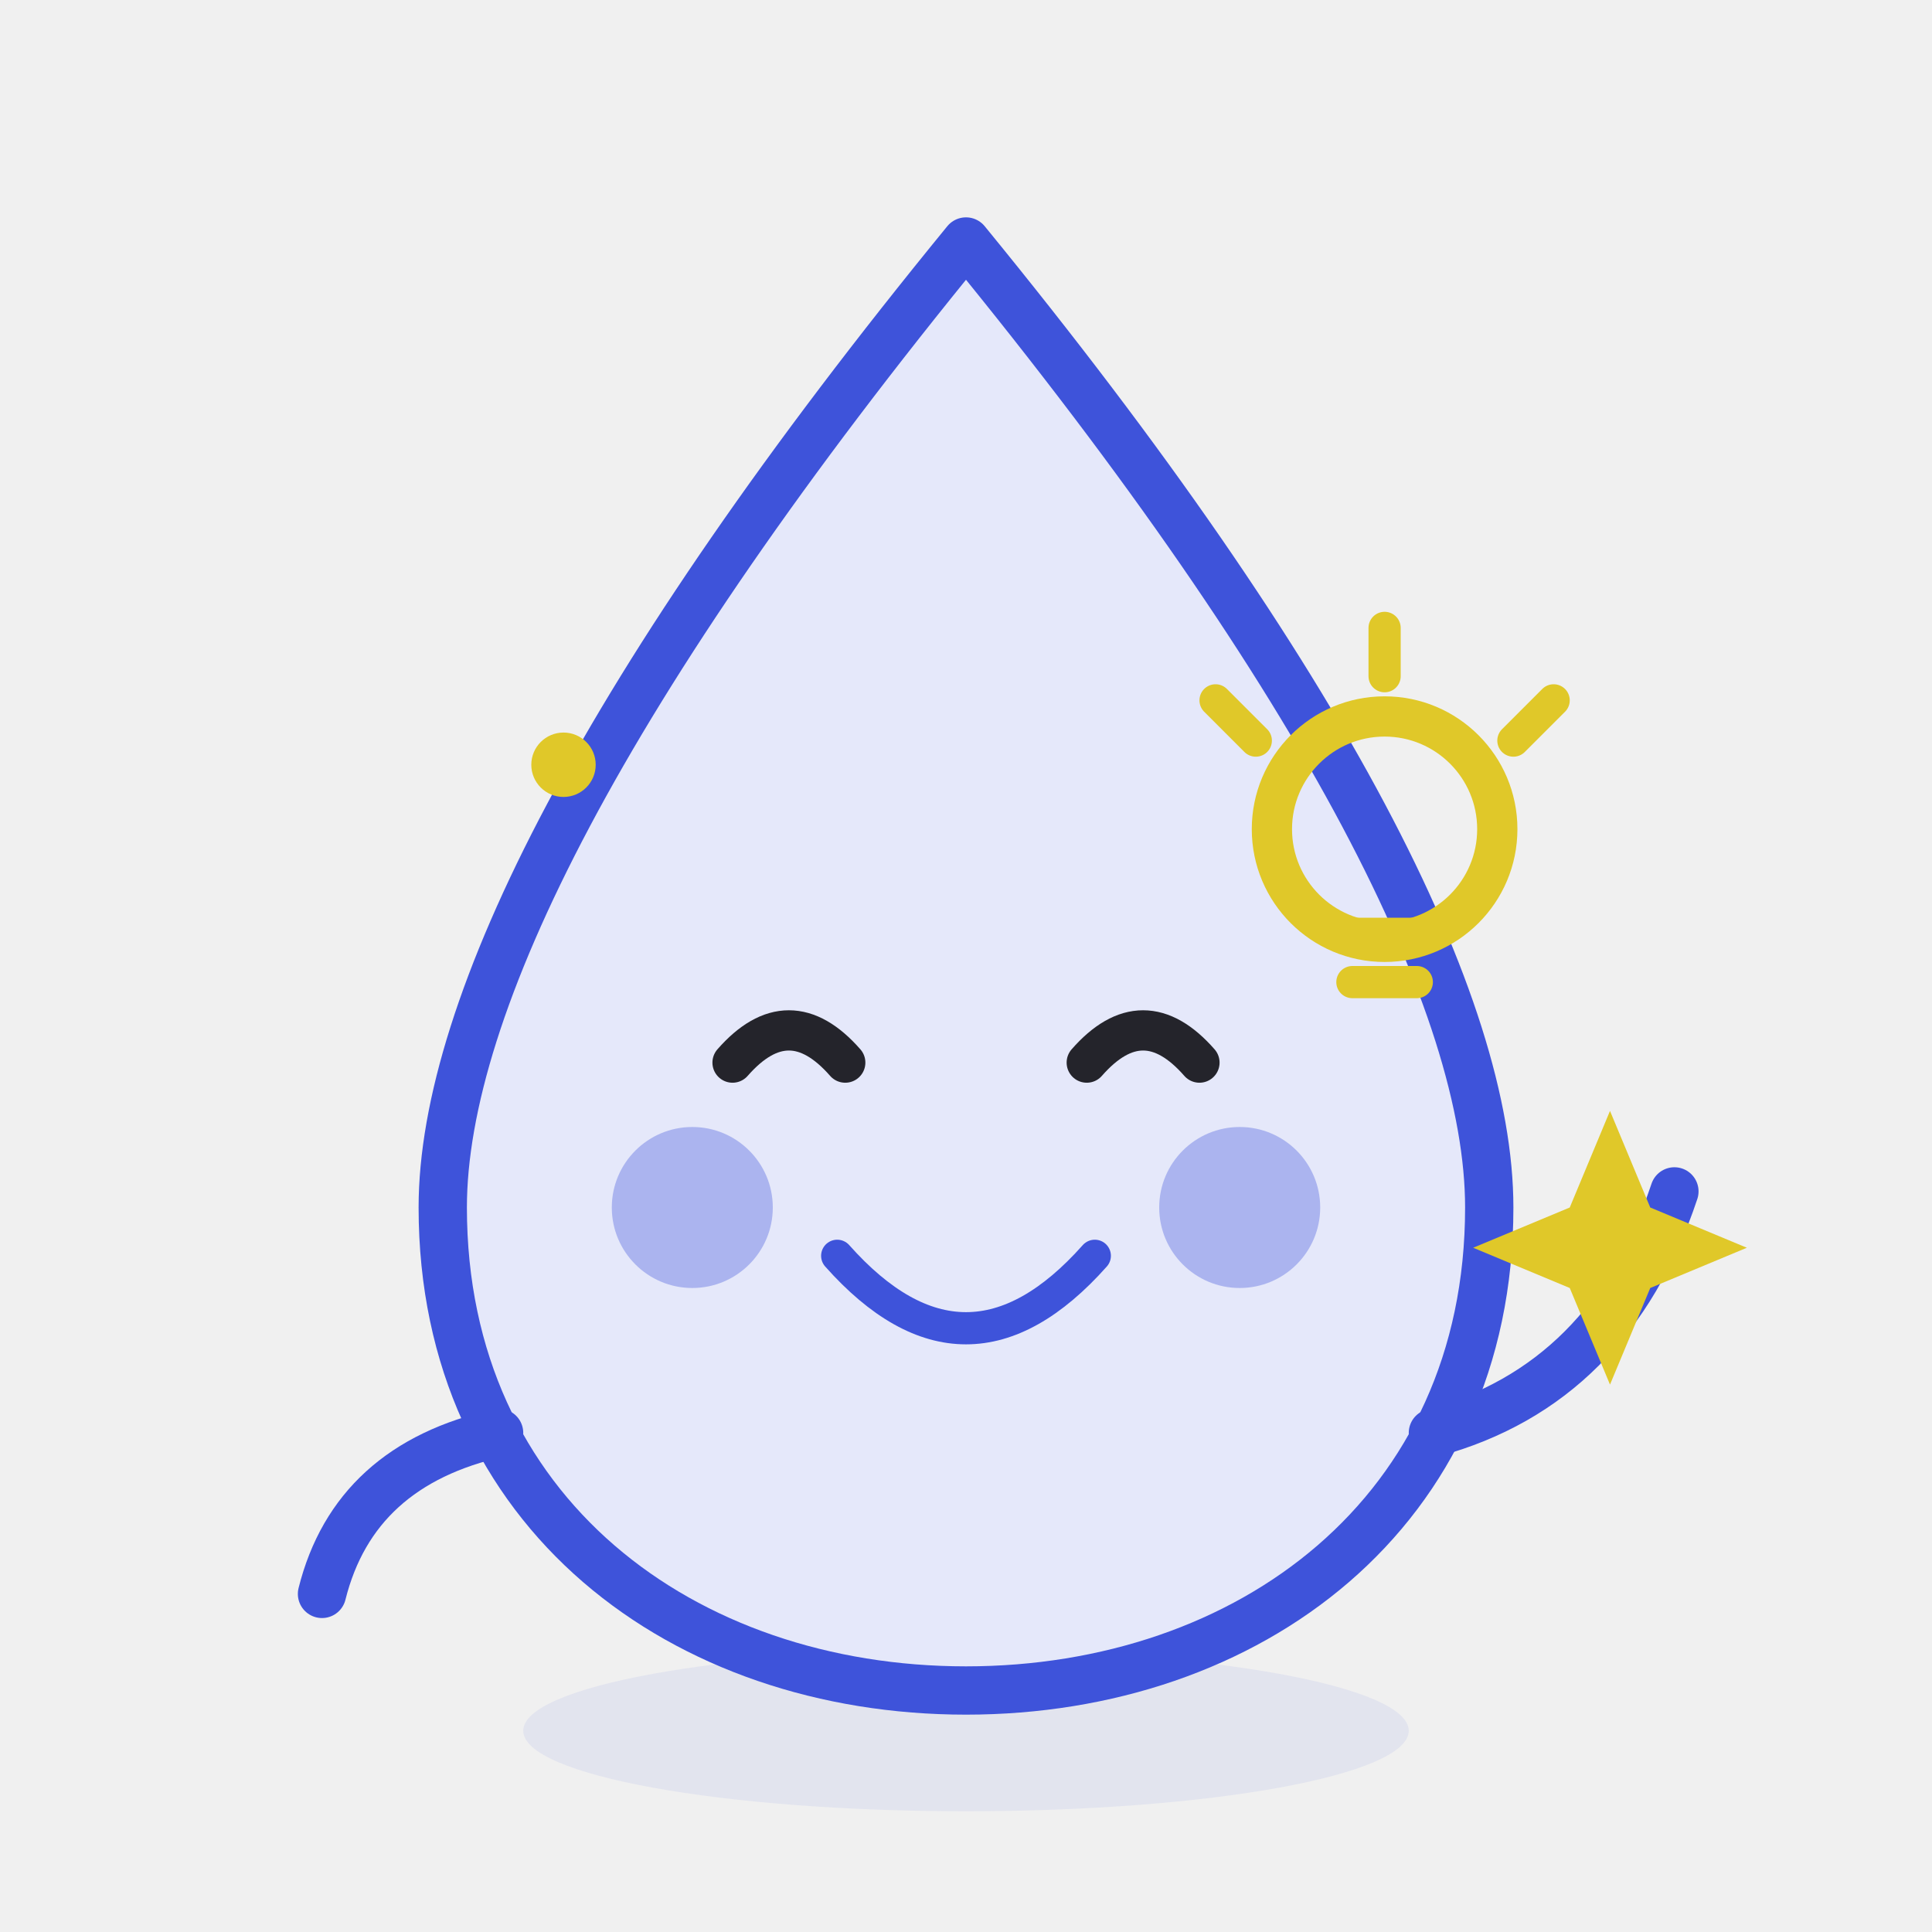
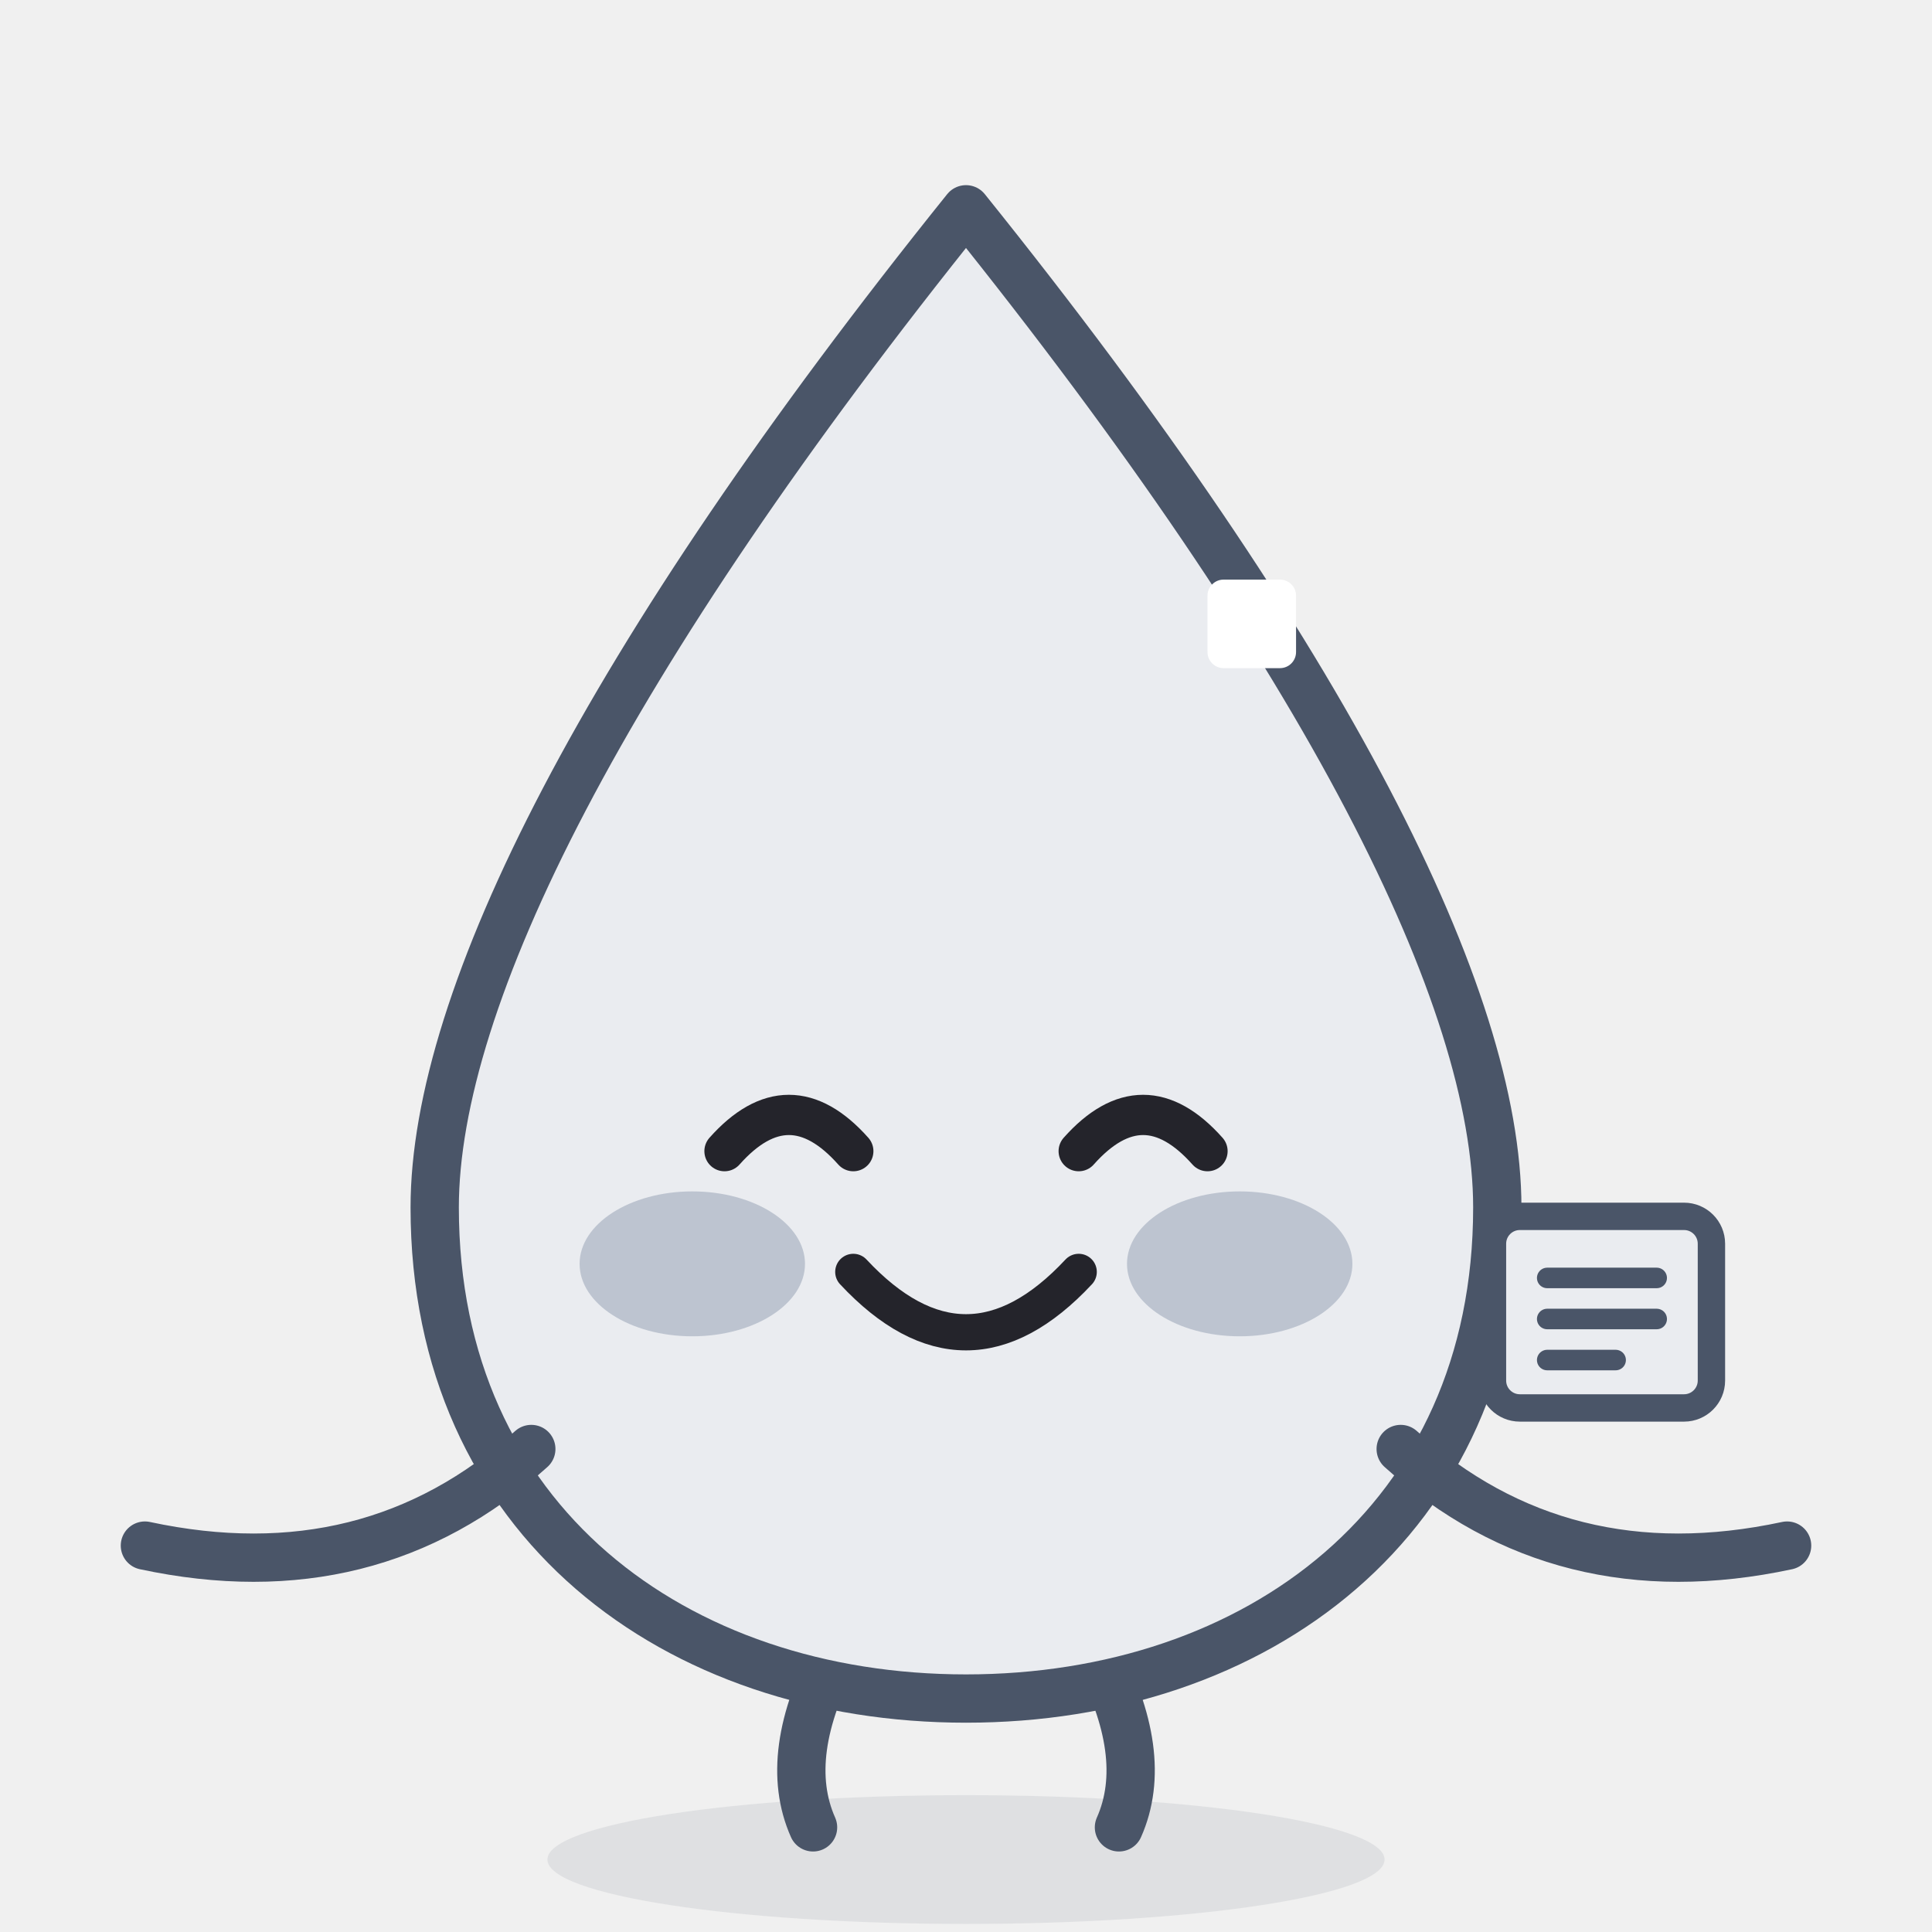
<svg xmlns="http://www.w3.org/2000/svg" viewBox="0 0 240 240" role="img" aria-label="マスコットキャラクター デンミンちゃん(まとめポーズ)">
-   <ellipse cx="120" cy="215" rx="55" ry="10" fill="#3e53da" opacity="0.08" />
-   <path d="M120 30 C 165 85, 185 125, 185 150 C 185 188, 155 210, 120 210 C 85 210, 55 188, 55 150 C 55 125, 75 85, 120 30 Z" fill="#e5e8fa" stroke="#3e53da" stroke-width="6" stroke-linejoin="round" />
-   <circle cx="86" cy="150" r="10" fill="#3e53da" opacity="0.35" />
-   <circle cx="154" cy="150" r="10" fill="#3e53da" opacity="0.35" />
-   <path d="M91 132 Q98 124 105 132" stroke="#24242b" stroke-width="5" fill="none" stroke-linecap="round" />
-   <path d="M135 132 Q142 124 149 132" stroke="#24242b" stroke-width="5" fill="none" stroke-linecap="round" />
-   <path d="M104 156 Q120 174 136 156" stroke="#3e53da" stroke-width="4" fill="none" stroke-linecap="round" />
-   <circle cx="172" cy="103" r="14" fill="none" stroke="#e0c829" stroke-width="5" />
-   <path d="M166 116 L178 116" stroke="#e0c829" stroke-width="4" stroke-linecap="round" />
-   <path d="M168 122 L176 122" stroke="#e0c829" stroke-width="4" stroke-linecap="round" />
-   <path d="M172 84 L172 78" stroke="#e0c829" stroke-width="4" stroke-linecap="round" />
-   <path d="M156 92 L151 87" stroke="#e0c829" stroke-width="4" stroke-linecap="round" />
-   <path d="M188 92 L193 87" stroke="#e0c829" stroke-width="4" stroke-linecap="round" />
-   <circle cx="70" cy="95" r="4" fill="#e0c829" />
-   <path d="M178 178 q22 -6 30 -30" stroke="#3e53da" stroke-width="6" fill="none" stroke-linecap="round" />
-   <path d="M200 138 l5 12 12 5 -12 5 -5 12 -5 -12 -12 -5 12 -5 z" fill="#e0c829" />
-   <path d="M62 178 q-18 4 -22 20" stroke="#3e53da" stroke-width="6" fill="none" stroke-linecap="round" />
+   <ellipse cx="120" cy="231" rx="52" ry="8" fill="#4a5568" opacity="0.10" />
+   <path d="M104 205 q-7 13 -3 22" stroke="#4a5568" stroke-width="6" fill="none" stroke-linecap="round" />
+   <path d="M136 205 q7 13 3 22" stroke="#4a5568" stroke-width="6" fill="none" stroke-linecap="round" />
+   <path d="M120 26 C 165 82, 186 124, 186 150 C 186 189, 156 211, 120 211 C 84 211, 54 189, 54 150 C 54 124, 75 82, 120 26 Z" fill="#eaecf0" stroke="#4a5568" stroke-width="6" stroke-linejoin="round" />
+   <rect x="150" y="72" width="11" height="11" rx="2" fill="#ffffff" />
+   <ellipse cx="86" cy="157" rx="14" ry="9" fill="#bdc4d0" />
+   <ellipse cx="154" cy="157" rx="14" ry="9" fill="#bdc4d0" />
+   <path d="M90 143 Q98 134 106 143" stroke="#24242b" stroke-width="5" fill="none" stroke-linecap="round" />
+   <path d="M134 143 Q142 134 150 143" stroke="#24242b" stroke-width="5" fill="none" stroke-linecap="round" />
+   <path d="M106 158 Q120 173 134 158" stroke="#24242b" stroke-width="4.5" fill="none" stroke-linecap="round" />
+   <path d="M66 180 q-20 18 -48 12" stroke="#4a5568" stroke-width="6" fill="none" stroke-linecap="round" />
+   <path d="M174 180 q20 18 48 12" stroke="#4a5568" stroke-width="6" fill="none" stroke-linecap="round" />
+   <g transform="translate(182 146) scale(0.85)">
+     <rect x="4" y="6" width="32" height="28" rx="4" fill="#eaecf0" stroke="#4a5568" stroke-width="4" />
+     <path d="M12 15 H28 M12 21 H28 M12 27 H22" stroke="#4a5568" stroke-width="3" stroke-linecap="round" />
+   </g>
</svg>
